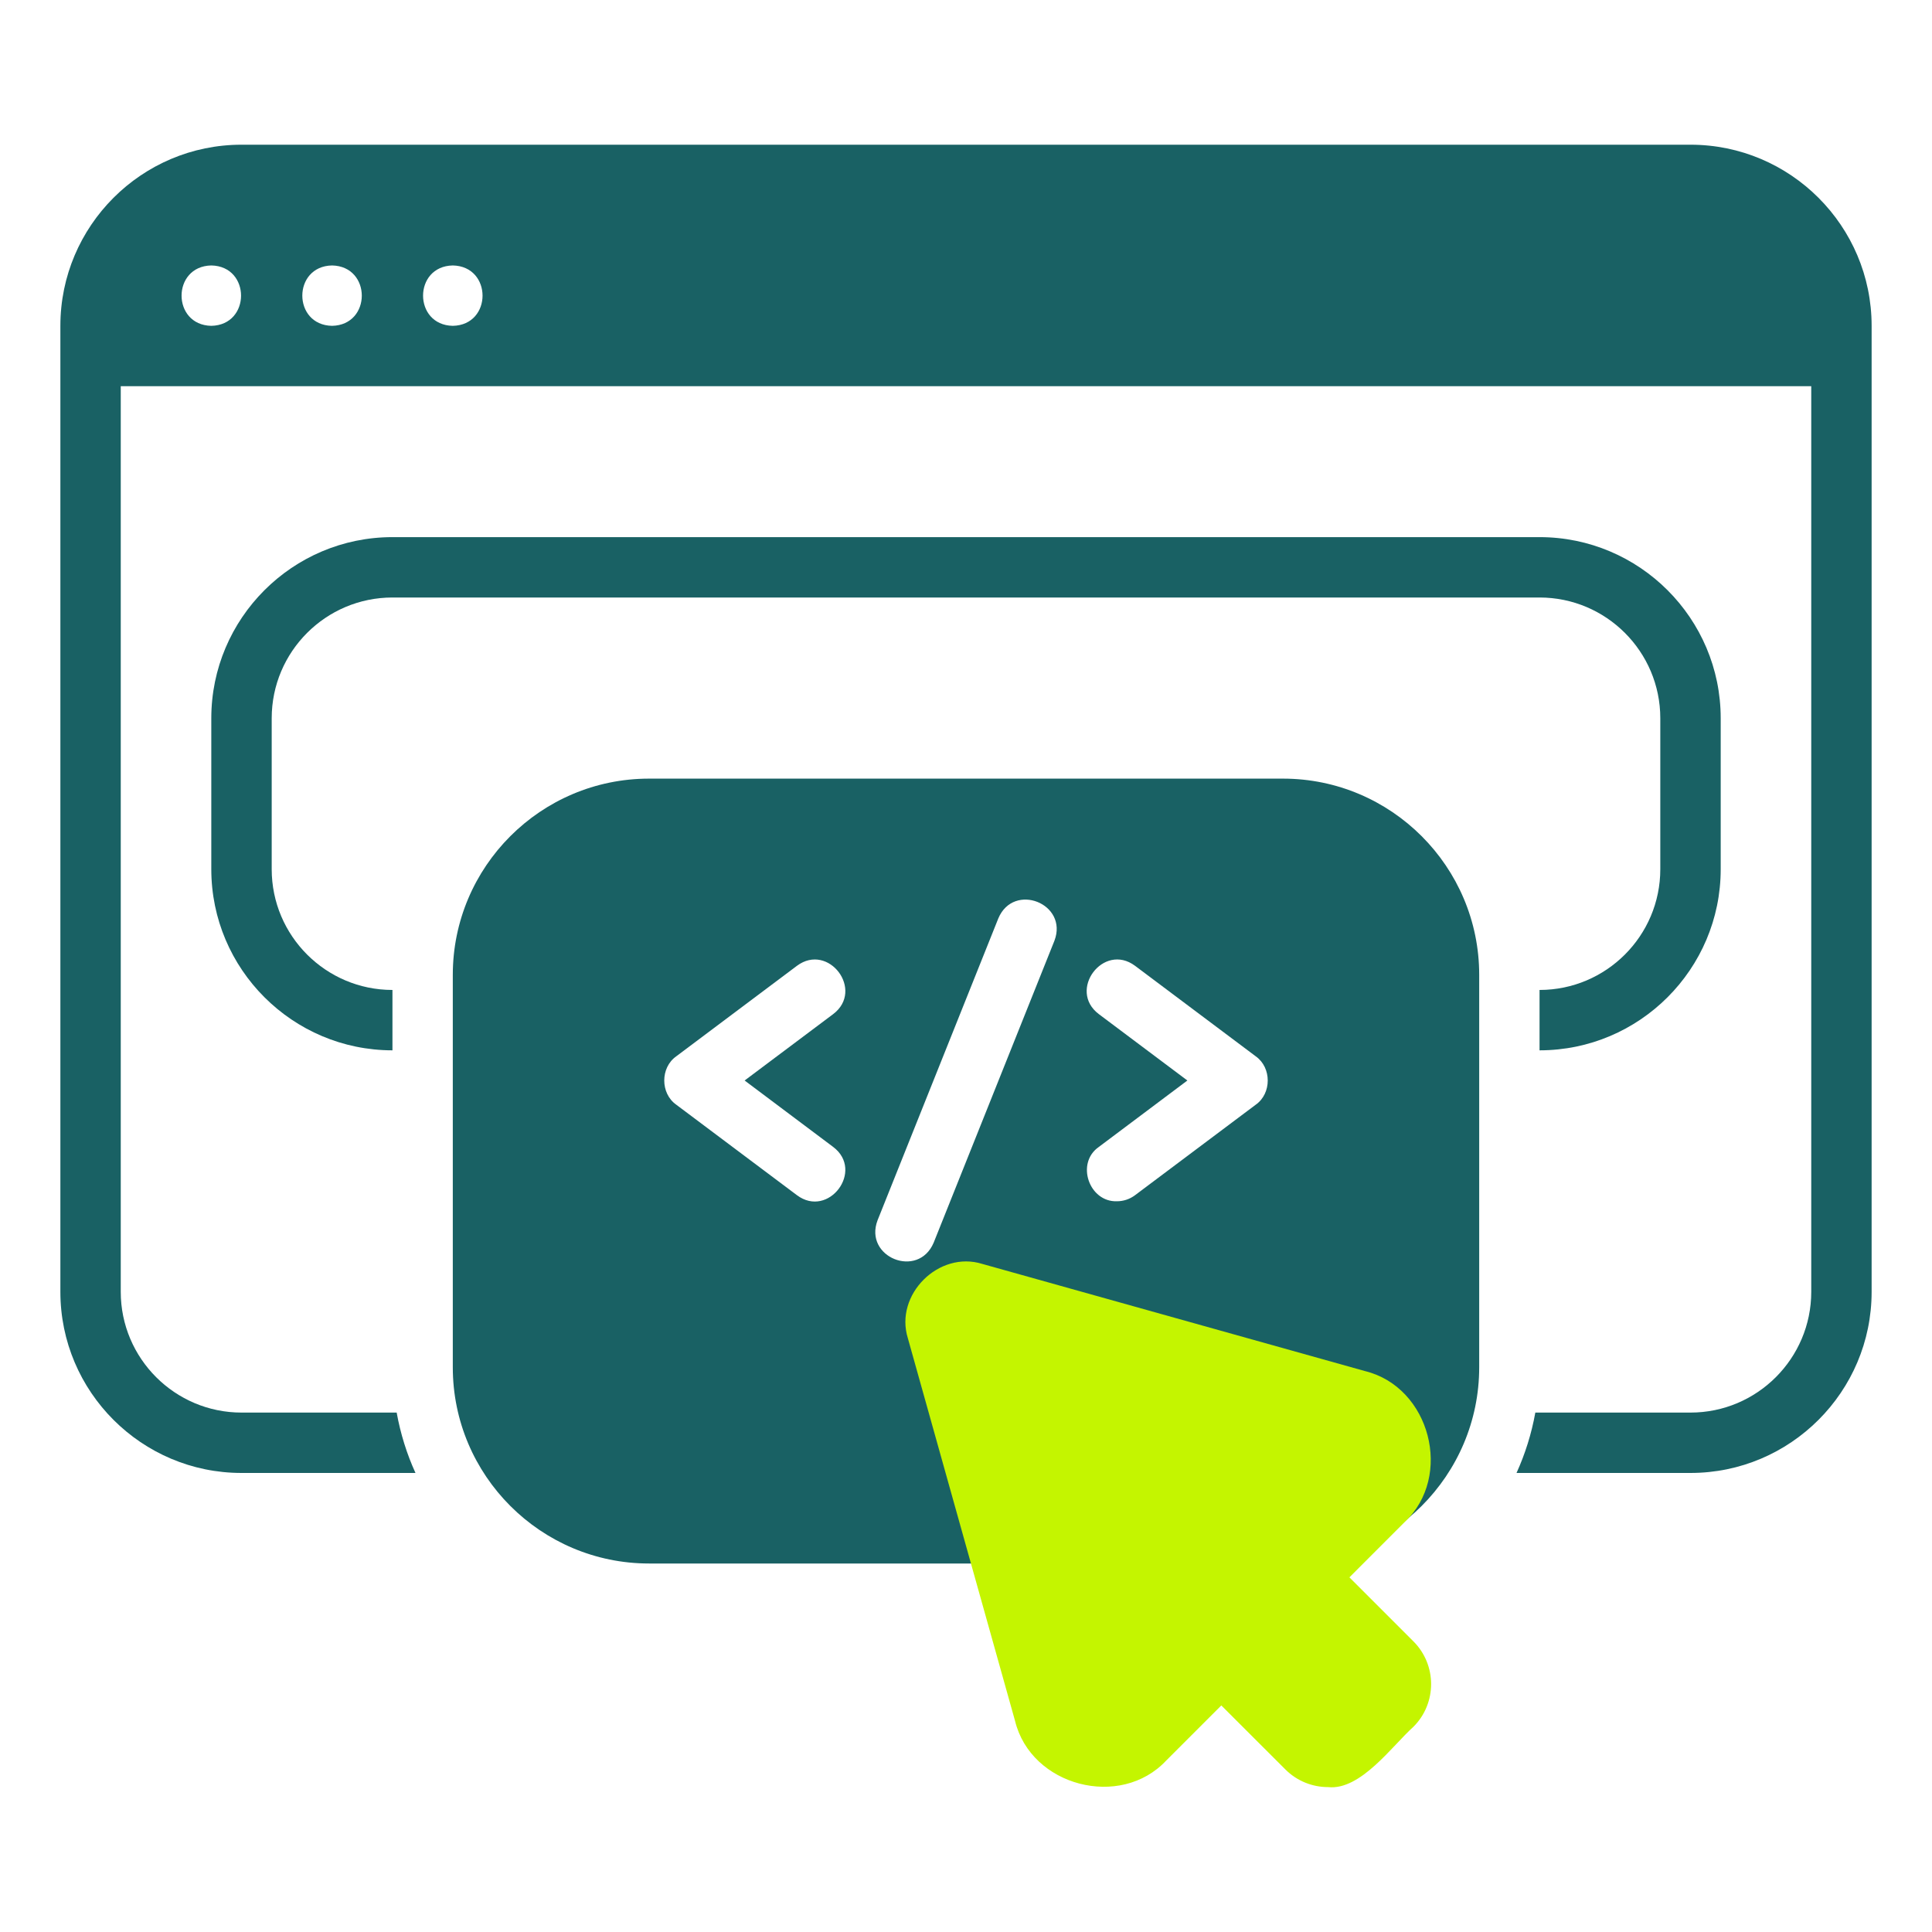
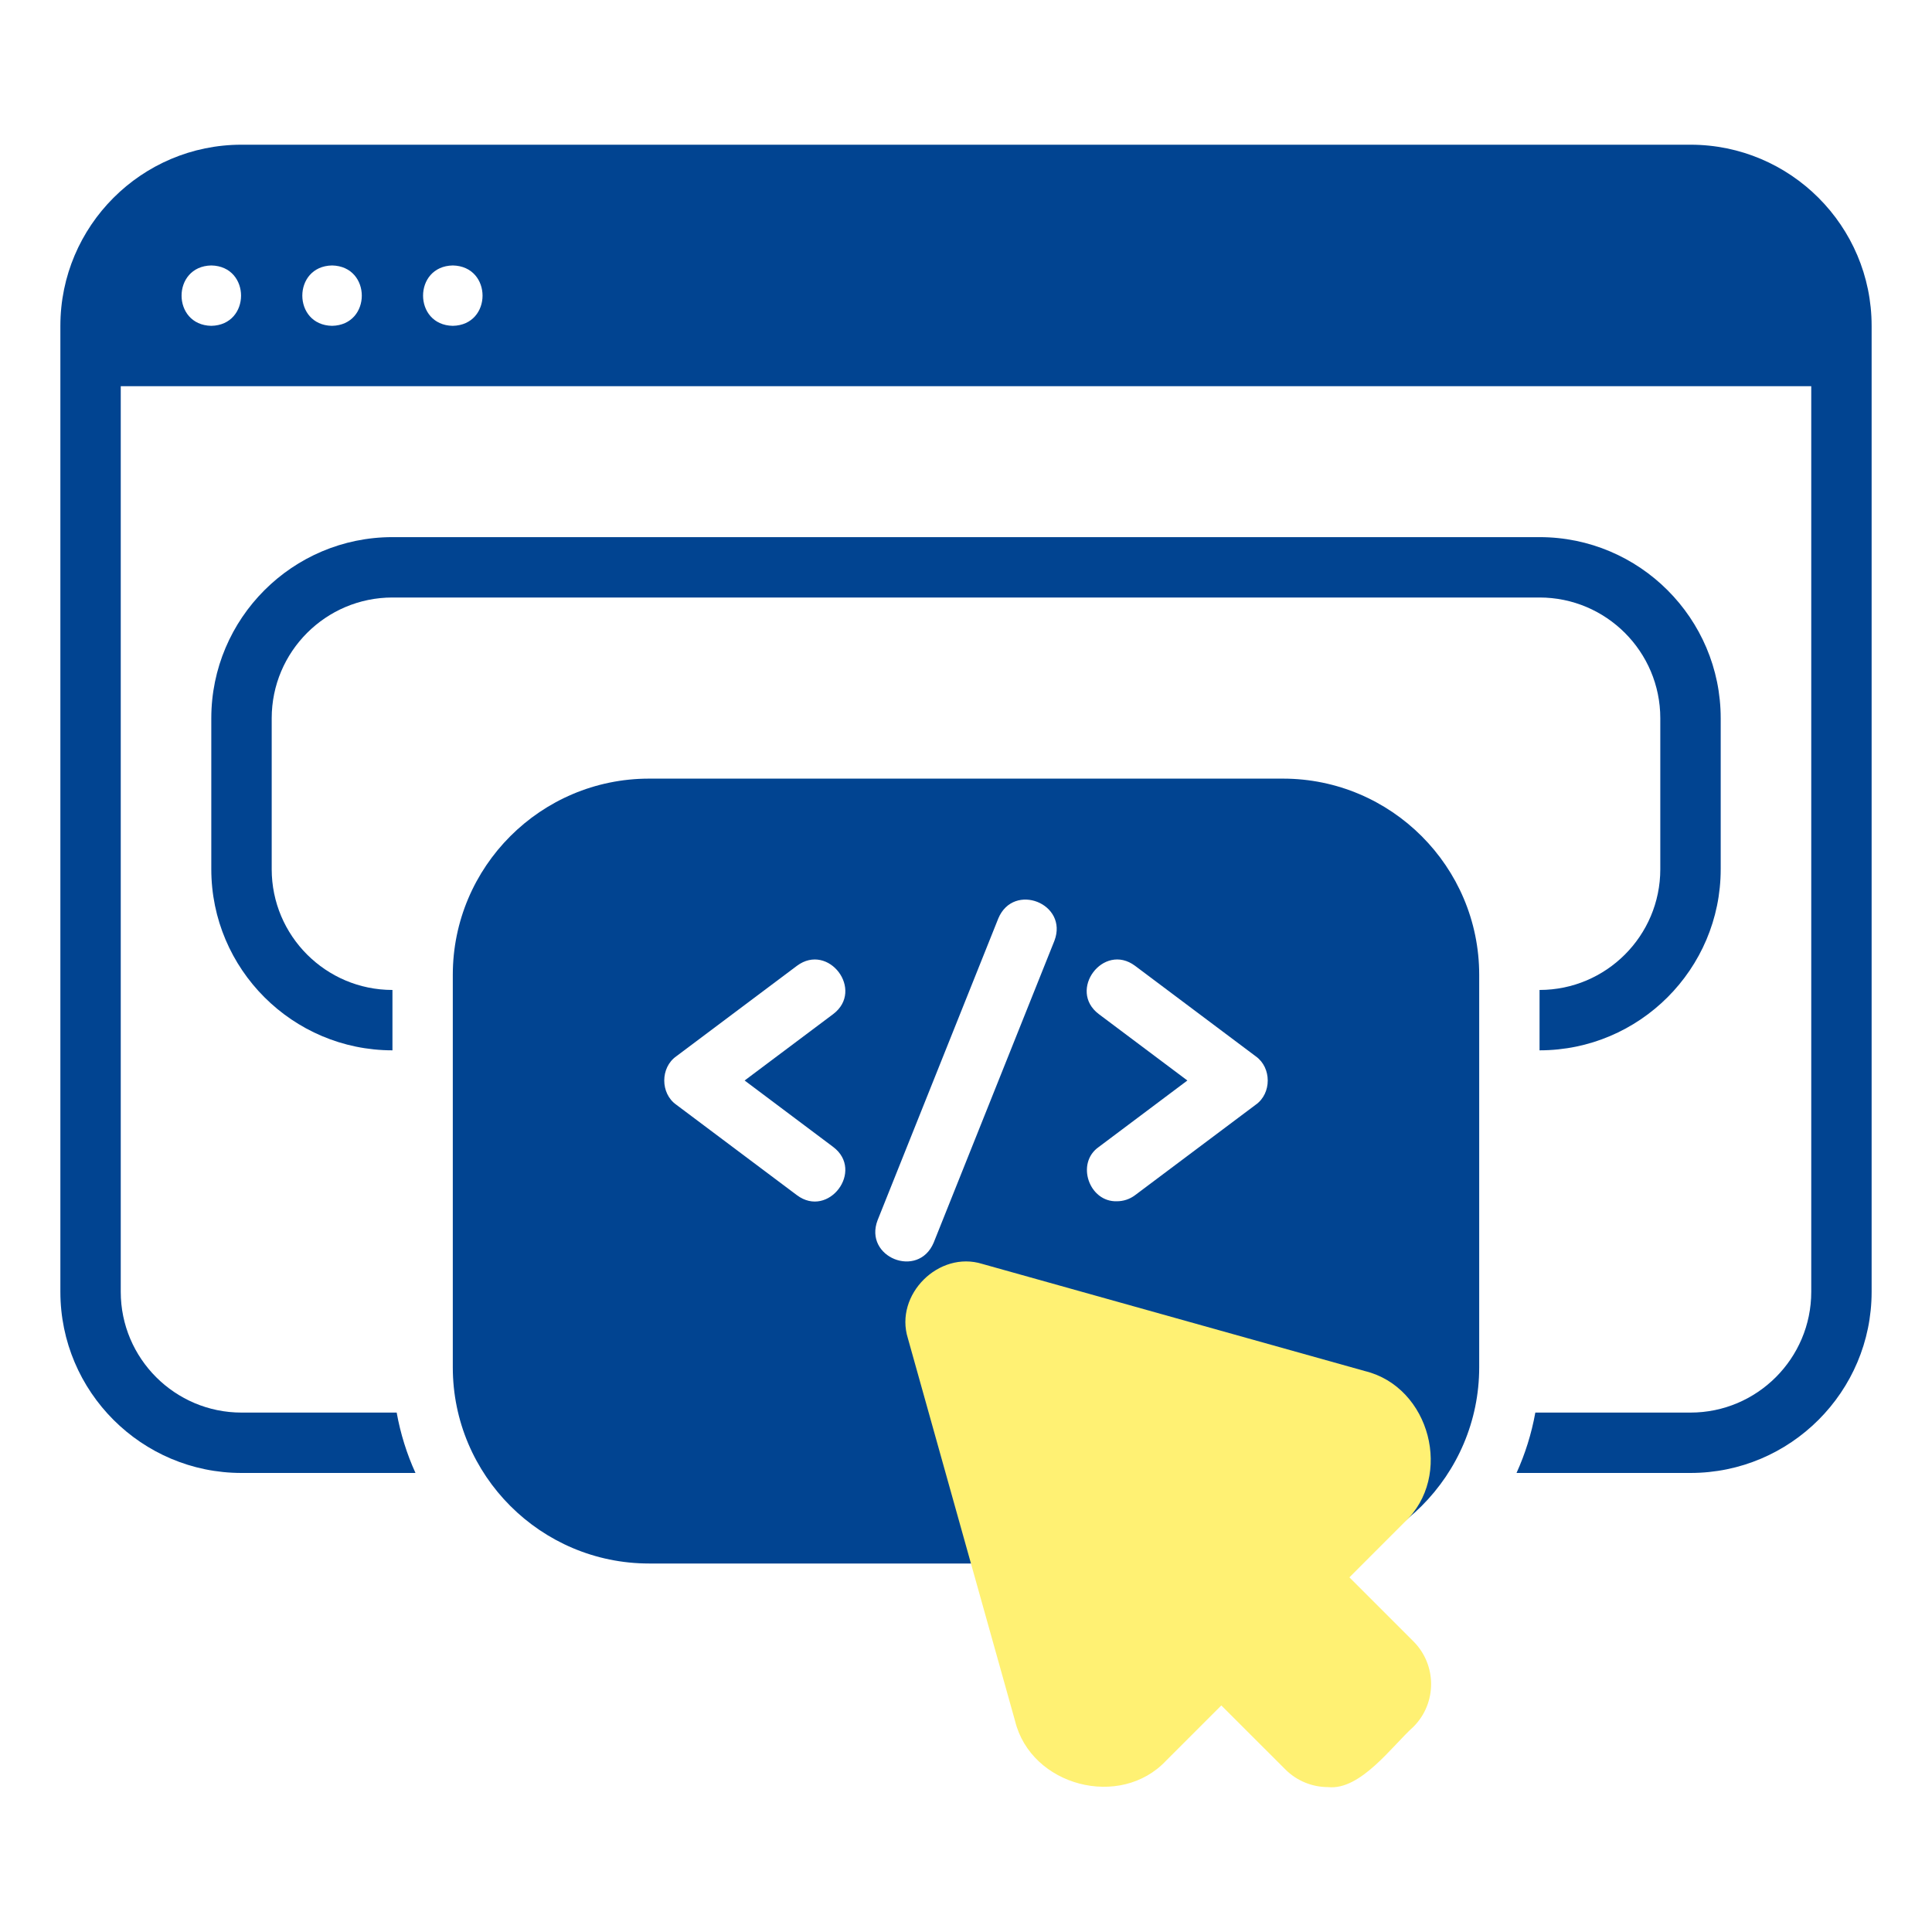
<svg xmlns="http://www.w3.org/2000/svg" width="60" height="60" viewBox="0 0 60 60" fill="none">
-   <path d="M47.812 16.681H12.188C9.086 16.681 6.562 19.204 6.562 22.306V26.994C6.562 30.096 9.086 32.619 12.188 32.619V30.744C10.119 30.744 8.438 29.062 8.438 26.994V22.306C8.438 20.238 10.119 18.556 12.188 18.556H47.812C49.881 18.556 51.562 20.238 51.562 22.306V26.994C51.562 29.062 49.881 30.744 47.812 30.744V32.619C50.914 32.619 53.438 30.096 53.438 26.994V22.306C53.438 19.204 50.914 16.681 47.812 16.681Z" fill="#196164" />
-   <path d="M52.5 4.494H7.5C4.398 4.494 1.875 7.017 1.875 10.119V40.119C1.875 43.221 4.398 45.744 7.5 45.744H12.903C12.634 45.153 12.437 44.525 12.319 43.869H7.5C5.432 43.869 3.75 42.187 3.75 40.119V11.994H56.25V40.119C56.25 42.187 54.568 43.869 52.5 43.869H47.681C47.563 44.525 47.365 45.153 47.097 45.744H52.5C55.602 45.744 58.125 43.221 58.125 40.119V10.119C58.125 7.017 55.602 4.494 52.5 4.494ZM6.562 10.119C5.331 10.095 5.331 8.267 6.563 8.244C7.794 8.268 7.794 10.095 6.562 10.119ZM10.312 10.119C9.081 10.095 9.081 8.267 10.312 8.244C11.544 8.268 11.544 10.095 10.312 10.119ZM14.062 10.119C12.831 10.095 12.831 8.267 14.062 8.244C15.294 8.268 15.294 10.095 14.062 10.119Z" fill="#196164" />
-   <path d="M39.844 24.181H20.156C16.796 24.181 14.062 26.915 14.062 30.275V42.462C14.062 45.822 16.796 48.556 20.156 48.556H39.844C43.204 48.556 45.938 45.822 45.938 42.462V30.275C45.938 26.915 43.204 24.181 39.844 24.181ZM34.125 31.494C33.147 30.756 34.267 29.261 35.25 29.994C35.25 29.994 39 32.806 39 32.806C39.494 33.157 39.495 33.956 39 34.306C39 34.306 35.25 37.118 35.25 37.118C35.081 37.245 34.884 37.306 34.688 37.306C33.825 37.338 33.399 36.123 34.125 35.619C34.125 35.619 36.875 33.556 36.875 33.556L34.125 31.494ZM32.746 29.216L28.996 38.592C28.515 39.73 26.816 39.045 27.254 37.896C27.254 37.896 31.004 28.521 31.004 28.521C31.481 27.386 33.184 28.063 32.746 29.216ZM25.875 35.619C26.854 36.357 25.731 37.851 24.75 37.118C24.75 37.118 21 34.306 21 34.306C20.506 33.956 20.505 33.157 21 32.806C21 32.806 24.75 29.994 24.75 29.994C25.732 29.263 26.855 30.753 25.875 31.494C25.875 31.494 23.125 33.556 23.125 33.556L25.875 35.619Z" fill="#196164" />
-   <path d="M43.896 50.975L41.907 48.986L43.617 47.275C45.142 45.85 44.416 43.073 42.387 42.579C42.387 42.579 30.506 39.252 30.506 39.252C29.155 38.83 27.771 40.208 28.195 41.562C28.195 41.562 31.523 53.443 31.523 53.443C32.017 55.47 34.794 56.2 36.219 54.674C36.219 54.674 37.929 52.964 37.929 52.964L39.919 54.952C40.284 55.317 40.765 55.5 41.244 55.5C42.256 55.608 43.235 54.219 43.896 53.626C44.627 52.896 44.627 51.706 43.896 50.975Z" fill="#C4F500" />
+   <path d="M47.812 16.681H12.188C9.086 16.681 6.562 19.204 6.562 22.306V26.994C6.562 30.096 9.086 32.619 12.188 32.619V30.744C10.119 30.744 8.438 29.062 8.438 26.994V22.306C8.438 20.238 10.119 18.556 12.188 18.556H47.812C49.881 18.556 51.562 20.238 51.562 22.306V26.994C51.562 29.062 49.881 30.744 47.812 30.744V32.619C50.914 32.619 53.438 30.096 53.438 26.994V22.306C53.438 19.204 50.914 16.681 47.812 16.681Z" fill="#014491" />
+   <path d="M52.5 4.494H7.5C4.398 4.494 1.875 7.017 1.875 10.119V40.119C1.875 43.221 4.398 45.744 7.5 45.744H12.903C12.634 45.153 12.437 44.525 12.319 43.869H7.5C5.432 43.869 3.75 42.187 3.75 40.119V11.994H56.25V40.119C56.25 42.187 54.568 43.869 52.5 43.869H47.681C47.563 44.525 47.365 45.153 47.097 45.744H52.5C55.602 45.744 58.125 43.221 58.125 40.119V10.119C58.125 7.017 55.602 4.494 52.5 4.494ZM6.562 10.119C5.331 10.095 5.331 8.267 6.563 8.244C7.794 8.268 7.794 10.095 6.562 10.119ZM10.312 10.119C9.081 10.095 9.081 8.267 10.312 8.244C11.544 8.268 11.544 10.095 10.312 10.119ZM14.062 10.119C12.831 10.095 12.831 8.267 14.062 8.244C15.294 8.268 15.294 10.095 14.062 10.119Z" fill="#014491" />
+   <path d="M39.844 24.181H20.156C16.796 24.181 14.062 26.915 14.062 30.275V42.462C14.062 45.822 16.796 48.556 20.156 48.556H39.844C43.204 48.556 45.938 45.822 45.938 42.462V30.275C45.938 26.915 43.204 24.181 39.844 24.181ZM34.125 31.494C33.147 30.756 34.267 29.261 35.25 29.994C35.25 29.994 39 32.806 39 32.806C39.494 33.157 39.495 33.956 39 34.306C39 34.306 35.25 37.118 35.25 37.118C35.081 37.245 34.884 37.306 34.688 37.306C33.825 37.338 33.399 36.123 34.125 35.619C34.125 35.619 36.875 33.556 36.875 33.556L34.125 31.494ZM32.746 29.216L28.996 38.592C28.515 39.73 26.816 39.045 27.254 37.896C27.254 37.896 31.004 28.521 31.004 28.521C31.481 27.386 33.184 28.063 32.746 29.216ZM25.875 35.619C26.854 36.357 25.731 37.851 24.75 37.118C24.75 37.118 21 34.306 21 34.306C20.506 33.956 20.505 33.157 21 32.806C21 32.806 24.75 29.994 24.75 29.994C25.732 29.263 26.855 30.753 25.875 31.494C25.875 31.494 23.125 33.556 23.125 33.556L25.875 35.619Z" fill="#014491" />
+   <path d="M43.896 50.975L41.907 48.986L43.617 47.275C45.142 45.85 44.416 43.073 42.387 42.579C42.387 42.579 30.506 39.252 30.506 39.252C29.155 38.83 27.771 40.208 28.195 41.562C28.195 41.562 31.523 53.443 31.523 53.443C32.017 55.47 34.794 56.2 36.219 54.674C36.219 54.674 37.929 52.964 37.929 52.964L39.919 54.952C40.284 55.317 40.765 55.5 41.244 55.5C42.256 55.608 43.235 54.219 43.896 53.626C44.627 52.896 44.627 51.706 43.896 50.975Z" fill="#fff173" />
</svg>
